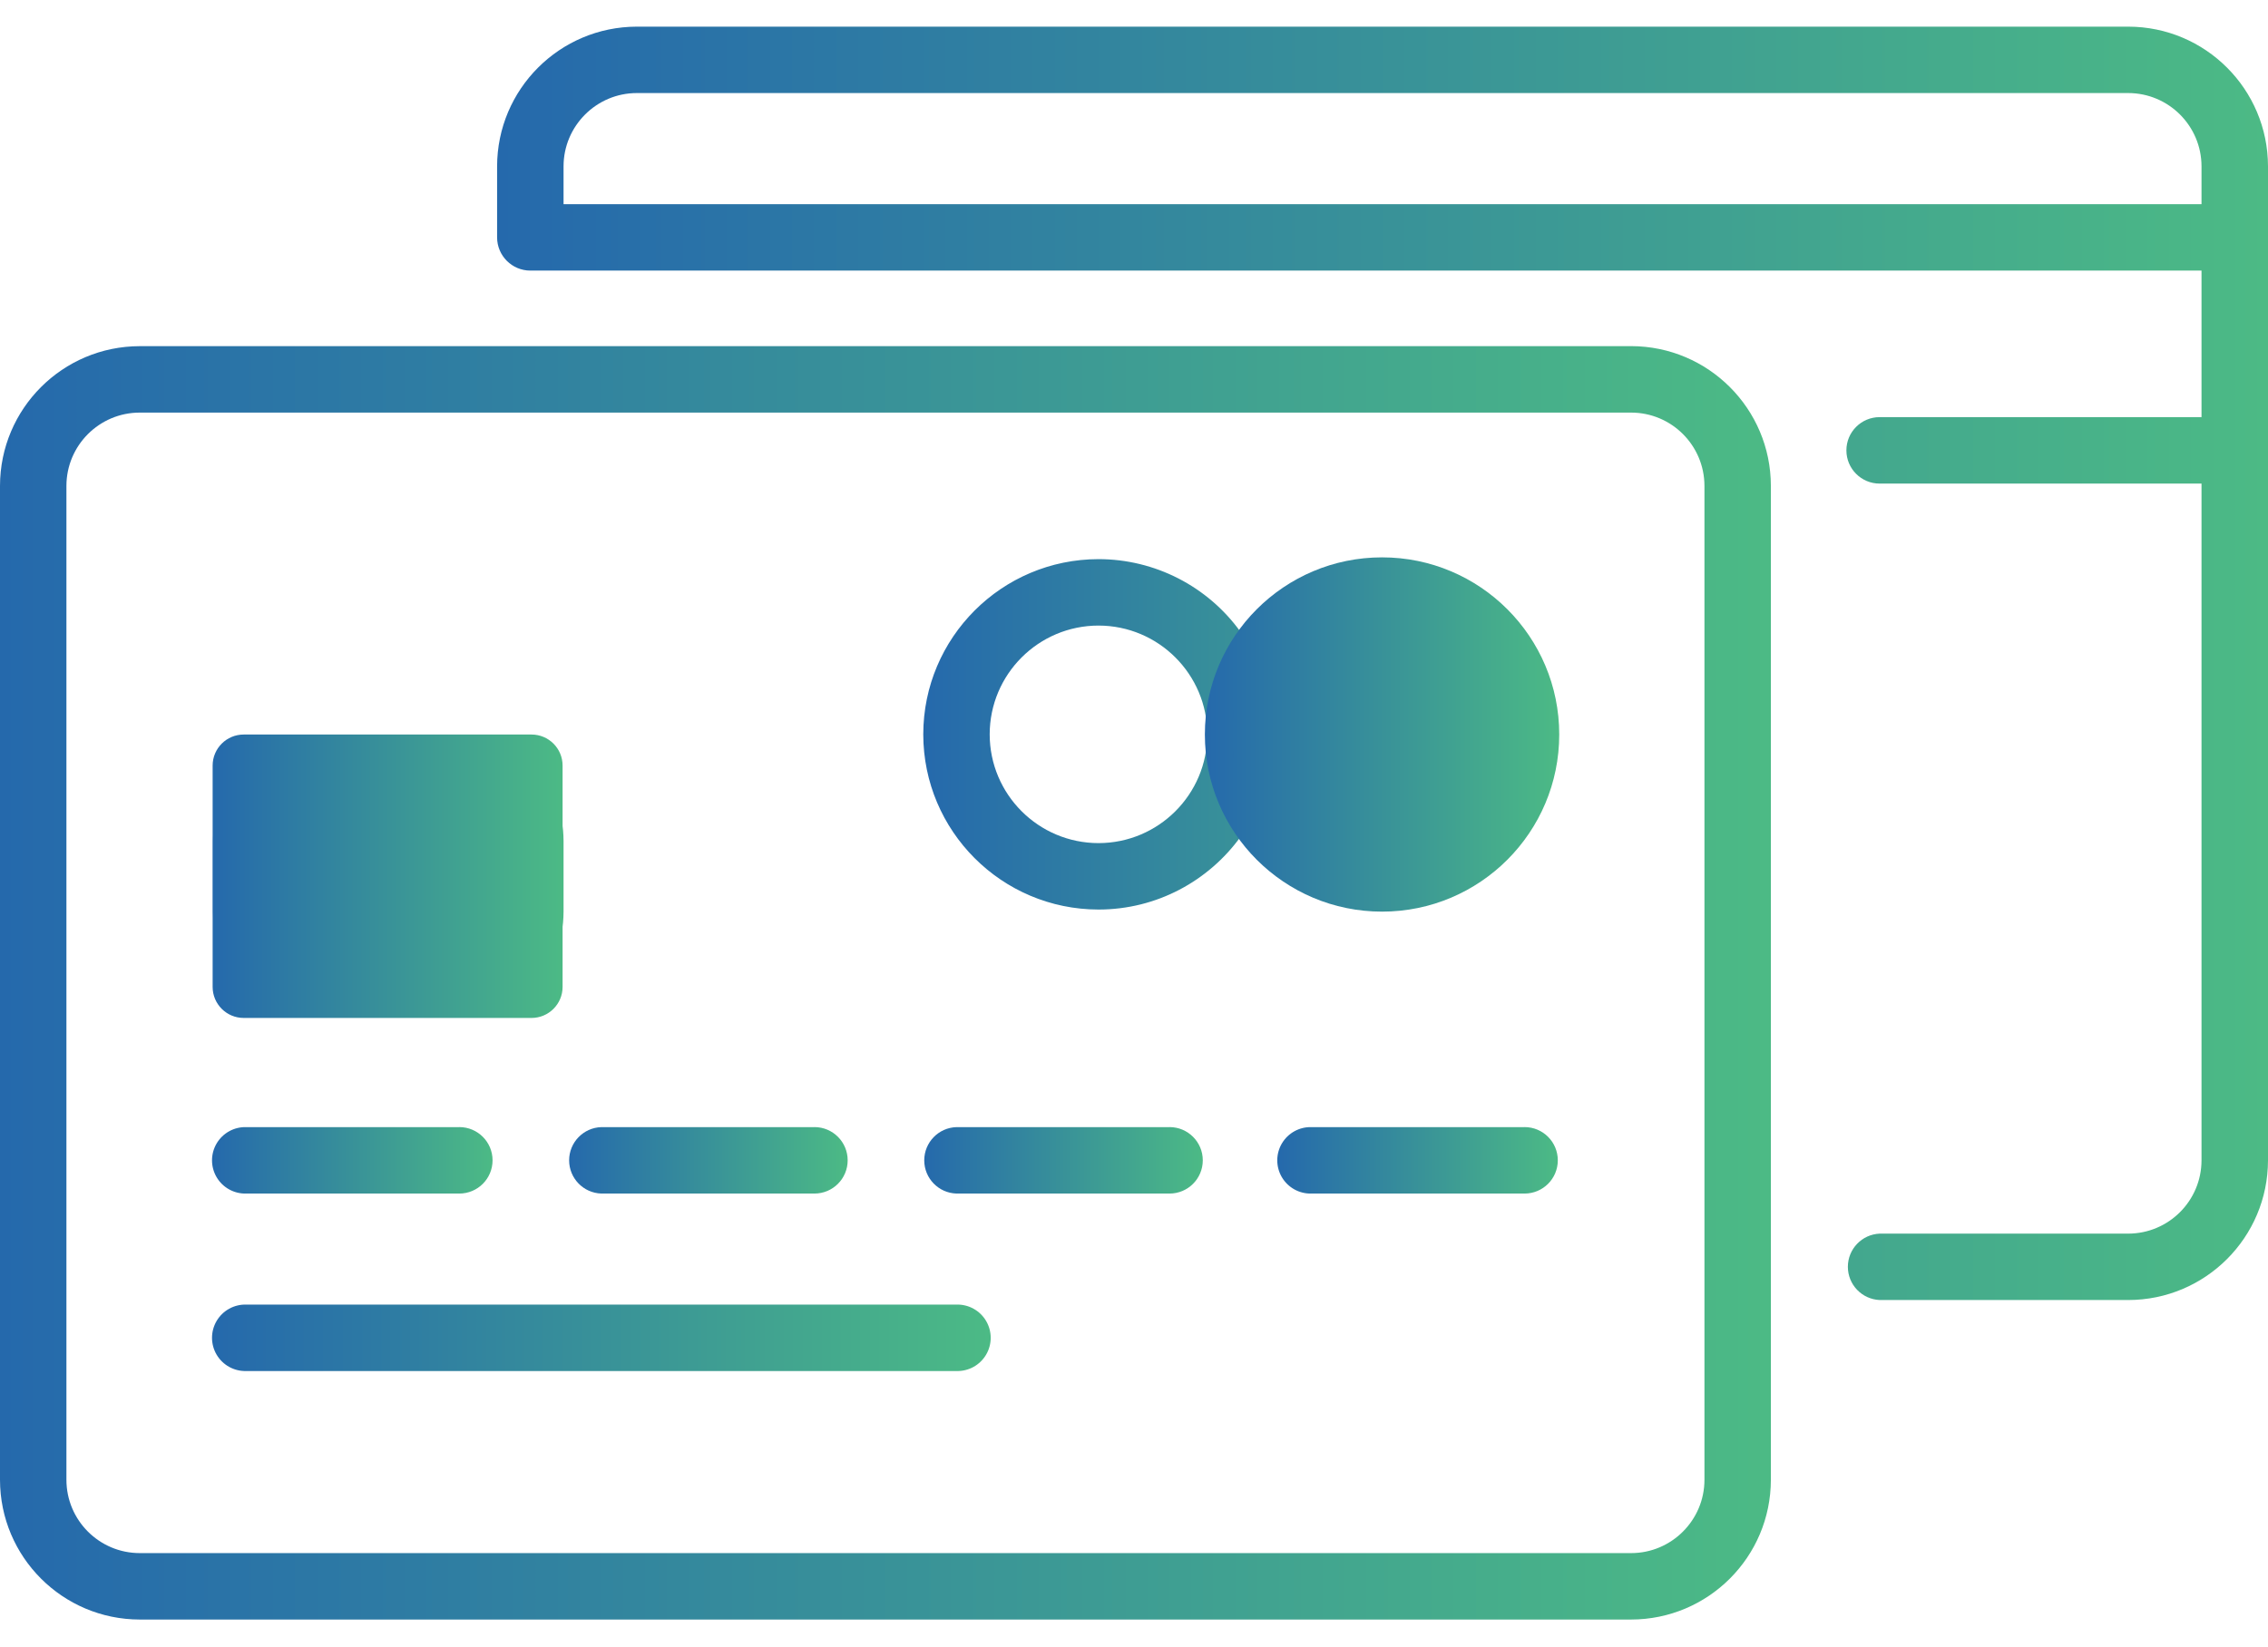
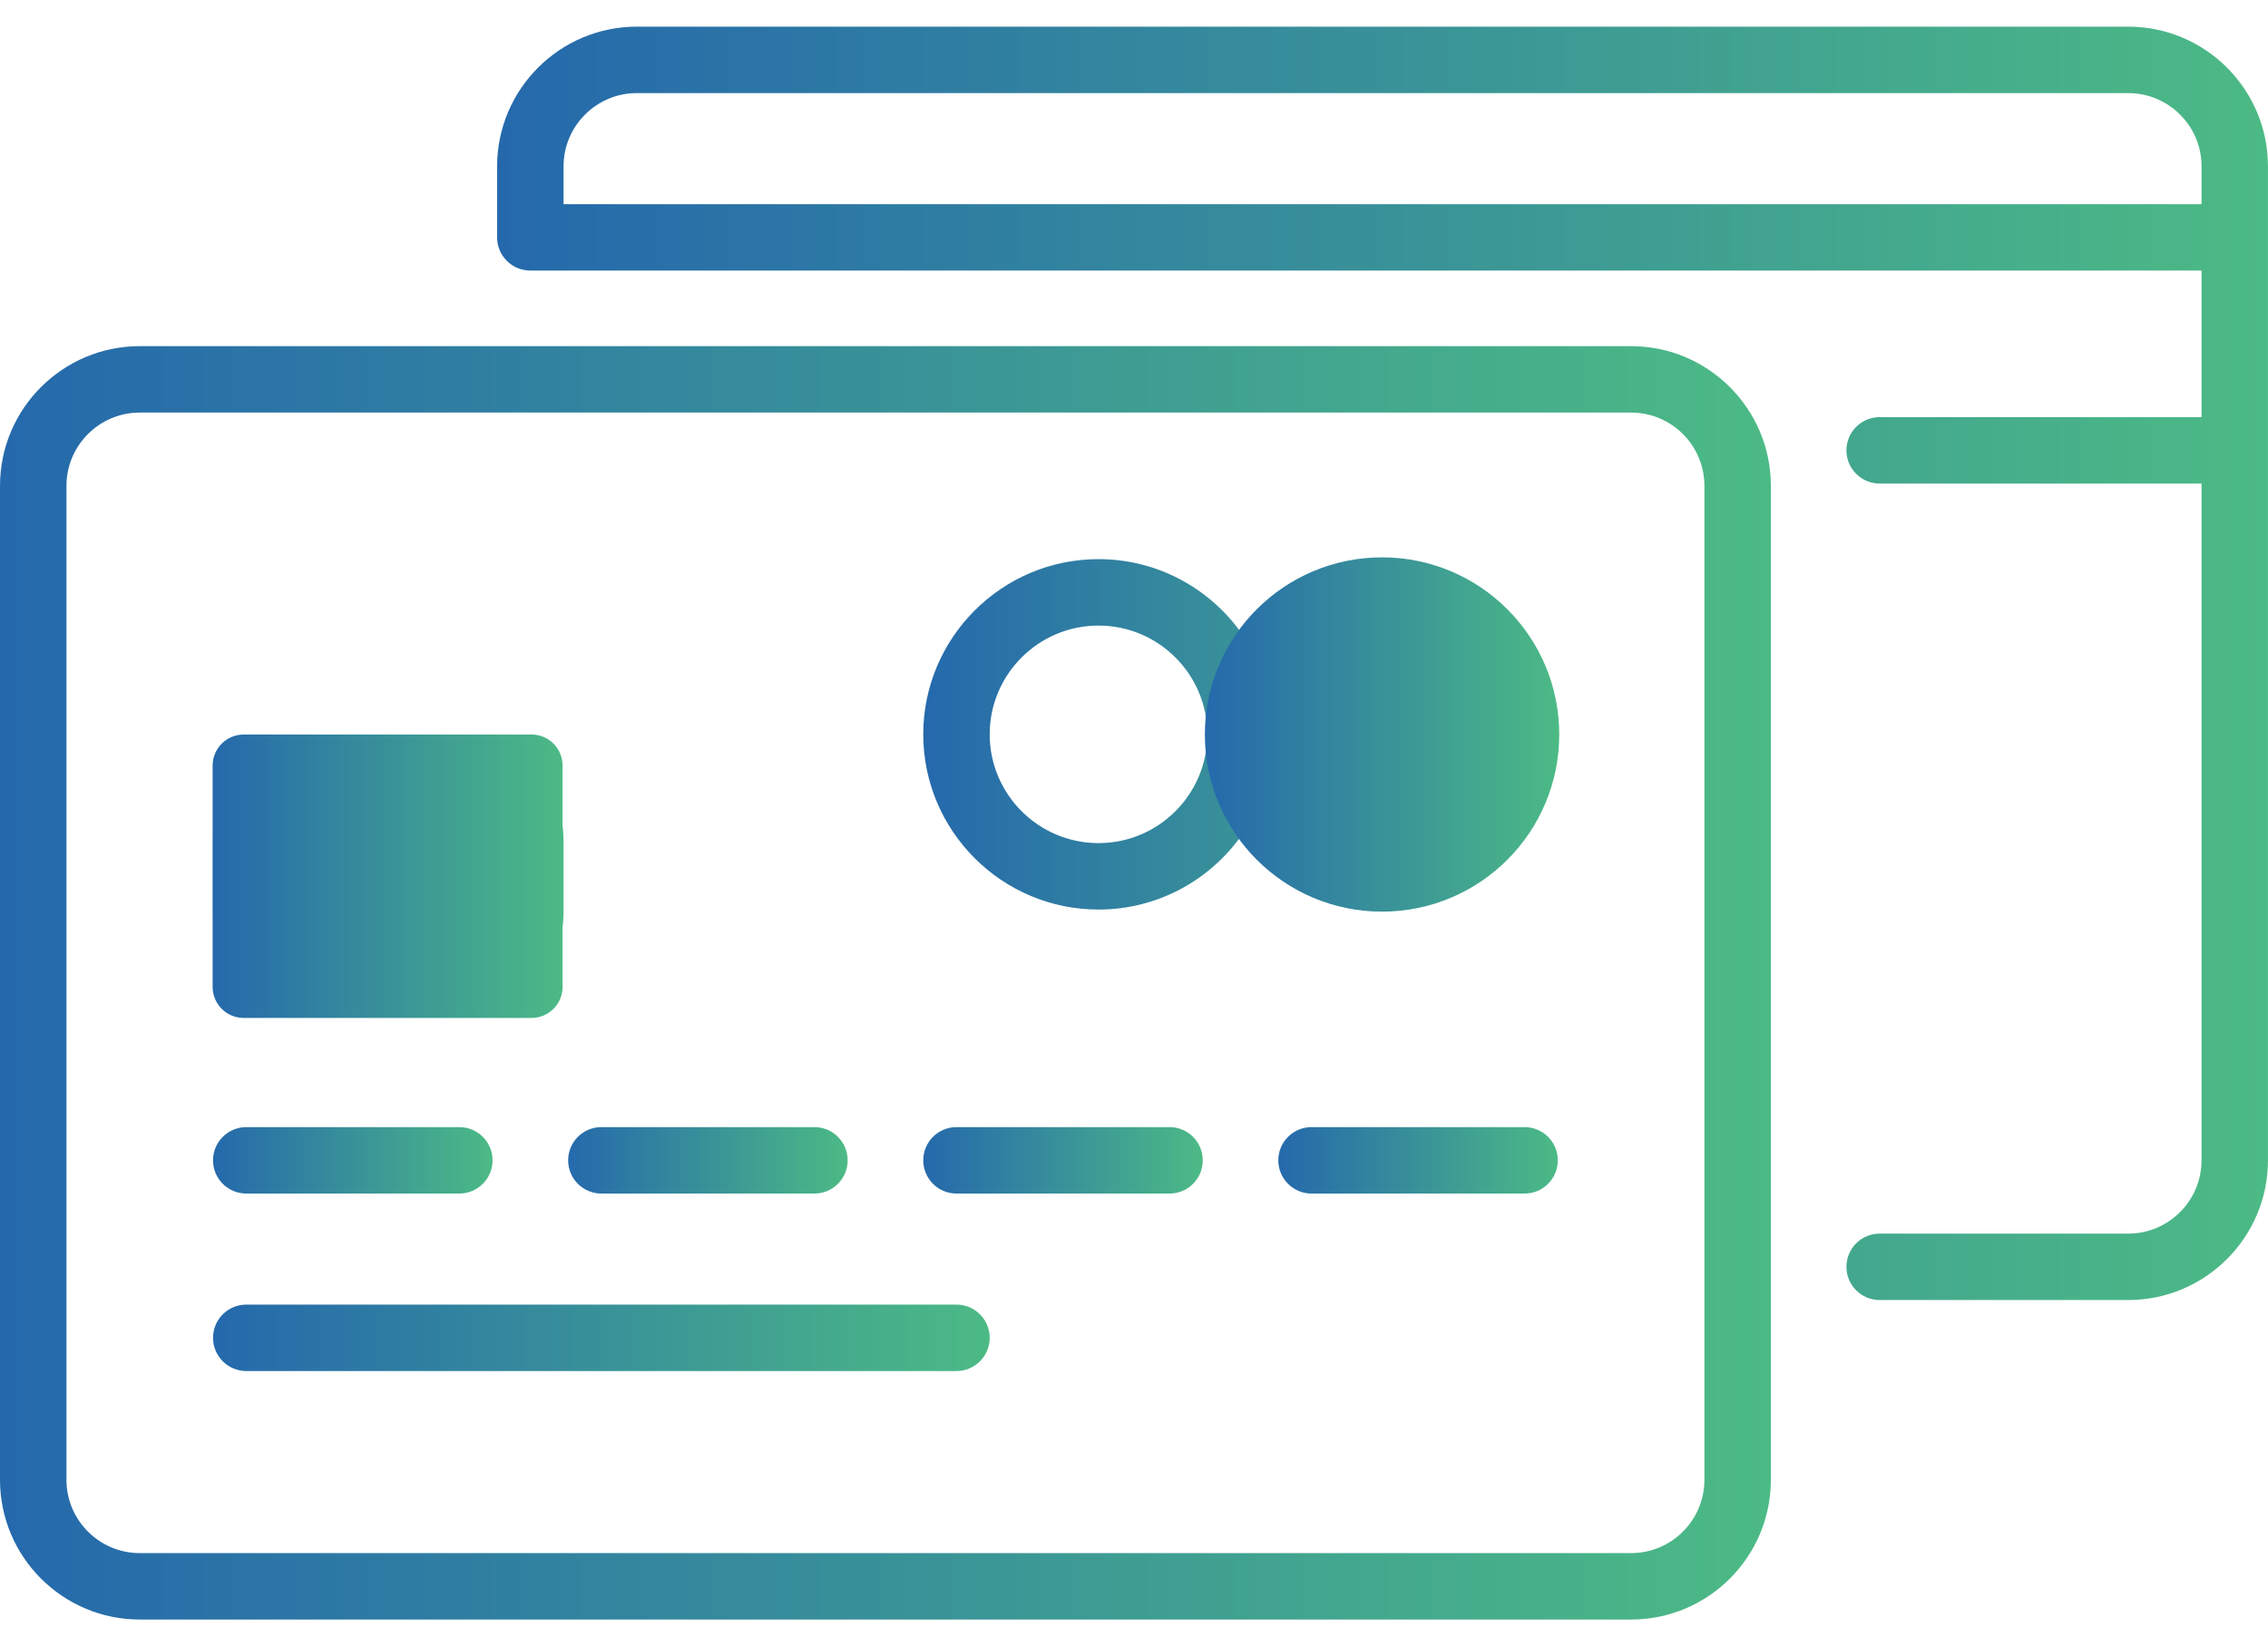
- <svg xmlns="http://www.w3.org/2000/svg" width="73" height="53" fill="none">
-   <path d="M52.501 11.145H4.498A4.503 4.503 0 000 15.643v32.002a4.503 4.503 0 004.498 4.498h48.003a4.503 4.503 0 004.498-4.498V15.642a4.503 4.503 0 00-4.498-4.498zm2.36 36.5c0 1.3-1.06 2.359-2.36 2.359H4.498a2.362 2.362 0 01-2.36-2.36v-32a2.362 2.362 0 012.36-2.36h48.003a2.362 2.362 0 012.36 2.36v32.002z" fill="url(#paint0_linear)" />
-   <path d="M14.784 23.717h-4.571a3.359 3.359 0 00-3.356 3.355v2.286a3.359 3.359 0 003.356 3.355h4.571a3.359 3.359 0 003.355-3.355v-2.286a3.359 3.359 0 00-3.355-3.355zm-3.355 6.858h-1.216a1.218 1.218 0 01-1.217-1.217v-2.286c0-.67.546-1.216 1.217-1.216h1.216v4.719zm4.572-1.217c0 .67-.546 1.216-1.217 1.216h-1.216v-4.718h1.216c.671 0 1.217.545 1.217 1.216v2.286z" fill="url(#paint1_linear)" />
-   <path d="M14.784 36.289H7.927a1.07 1.07 0 100 2.139h6.857a1.07 1.07 0 100-2.14z" fill="url(#paint2_linear)" />
-   <path d="M26.214 36.289h-6.858a1.07 1.07 0 000 2.139h6.858a1.07 1.07 0 100-2.14z" fill="url(#paint3_linear)" />
-   <path d="M30.785 42.003H7.927a1.07 1.07 0 100 2.139h22.858a1.07 1.07 0 100-2.139z" fill="url(#paint4_linear)" />
-   <path d="M37.644 36.289h-6.858a1.07 1.07 0 000 2.139h6.858a1.07 1.07 0 100-2.14z" fill="url(#paint5_linear)" />
-   <path d="M49.071 36.289h-6.857a1.07 1.07 0 100 2.139h6.857a1.07 1.07 0 100-2.14z" fill="url(#paint6_linear)" />
-   <path d="M44.501 18.002c-1.88 0-3.546.925-4.572 2.342a5.636 5.636 0 00-4.571-2.342 5.647 5.647 0 00-5.641 5.64 5.647 5.647 0 005.64 5.642c1.88 0 3.547-.925 4.572-2.342a5.636 5.636 0 004.572 2.342c3.11 0 5.641-2.53 5.641-5.641 0-3.11-2.53-5.641-5.641-5.641zm-9.143 9.143a3.506 3.506 0 01-3.503-3.502 3.506 3.506 0 013.503-3.502 3.506 3.506 0 013.502 3.502 3.506 3.506 0 01-3.502 3.502zm9.143 0a3.506 3.506 0 01-3.502-3.502A3.506 3.506 0 0144.5 20.14a3.506 3.506 0 013.502 3.502 3.506 3.506 0 01-3.502 3.502z" fill="url(#paint7_linear)" />
+ <svg xmlns="http://www.w3.org/2000/svg" width="73" height="53" viewBox="0 0 73 53" fill="none">
+   <path d="M52.501 11.145H4.498C2.018 11.145 0 13.162 0 15.643V47.645C0 50.125 2.018 52.143 4.498 52.143H52.501C54.981 52.143 56.999 50.125 56.999 47.645V15.643C56.999 13.162 54.981 11.145 52.501 11.145ZM54.86 47.645C54.86 48.945 53.802 50.004 52.501 50.004H4.498C3.197 50.004 2.139 48.945 2.139 47.645V15.643C2.139 14.342 3.197 13.283 4.498 13.283H52.501C53.802 13.283 54.86 14.342 54.86 15.643V47.645Z" fill="url(#paint0_linear)" />
+   <path d="M14.784 23.717H10.213C8.362 23.717 6.857 25.222 6.857 27.072V29.358C6.857 31.208 8.362 32.713 10.213 32.713H14.784C16.634 32.713 18.139 31.208 18.139 29.358V27.072C18.139 25.222 16.634 23.717 14.784 23.717ZM11.429 30.575H10.213C9.542 30.575 8.996 30.029 8.996 29.358V27.072C8.996 26.401 9.542 25.856 10.213 25.856H11.429V30.575ZM16.001 29.358C16.001 30.029 15.455 30.575 14.784 30.575H13.568V25.856H14.784C15.455 25.856 16.001 26.401 16.001 27.072V29.358Z" fill="url(#paint1_linear)" />
+   <path d="M14.784 36.289H7.927C7.336 36.289 6.857 36.767 6.857 37.358C6.857 37.949 7.336 38.428 7.927 38.428H14.784C15.375 38.428 15.854 37.949 15.854 37.358C15.854 36.767 15.375 36.289 14.784 36.289Z" fill="url(#paint2_linear)" />
+   <path d="M26.214 36.289H19.356C18.766 36.289 18.287 36.767 18.287 37.358C18.287 37.949 18.766 38.428 19.356 38.428H26.214C26.805 38.428 27.283 37.949 27.283 37.358C27.283 36.767 26.805 36.289 26.214 36.289Z" fill="url(#paint3_linear)" />
+   <path d="M30.785 42.003H7.927C7.336 42.003 6.857 42.482 6.857 43.072C6.857 43.663 7.336 44.142 7.927 44.142H30.785C31.376 44.142 31.855 43.663 31.855 43.072C31.855 42.482 31.376 42.003 30.785 42.003Z" fill="url(#paint4_linear)" />
+   <path d="M37.644 36.289H30.786C30.196 36.289 29.717 36.767 29.717 37.358C29.717 37.949 30.196 38.428 30.786 38.428H37.644C38.234 38.428 38.713 37.949 38.713 37.358C38.713 36.767 38.234 36.289 37.644 36.289Z" fill="url(#paint5_linear)" />
+   <path d="M49.071 36.289H42.214C41.623 36.289 41.145 36.767 41.145 37.358C41.145 37.949 41.623 38.428 42.214 38.428H49.071C49.662 38.428 50.141 37.949 50.141 37.358C50.141 36.767 49.662 36.289 49.071 36.289Z" fill="url(#paint6_linear)" />
+   <path d="M44.501 18.002C42.622 18.002 40.955 18.927 39.929 20.344C38.904 18.927 37.237 18.002 35.358 18.002C32.247 18.002 29.717 20.532 29.717 23.643C29.717 26.753 32.247 29.284 35.358 29.284C37.237 29.284 38.904 28.359 39.929 26.942C40.955 28.359 42.622 29.284 44.501 29.284C47.611 29.284 50.142 26.753 50.142 23.643C50.142 20.532 47.611 18.002 44.501 18.002ZM35.358 27.145C33.426 27.145 31.855 25.574 31.855 23.643C31.855 21.712 33.426 20.141 35.358 20.141C37.289 20.141 38.86 21.712 38.86 23.643C38.86 25.574 37.289 27.145 35.358 27.145ZM44.501 27.145C42.57 27.145 40.999 25.574 40.999 23.643C40.999 21.712 42.57 20.141 44.501 20.141C46.432 20.141 48.003 21.712 48.003 23.643C48.003 25.574 46.432 27.145 44.501 27.145Z" fill="url(#paint7_linear)" />
  <circle cx="44.484" cy="23.648" r="5.703" fill="url(#paint8_linear)" />
-   <path d="M68.501.858H20.498A4.503 4.503 0 0016 5.356v2.286c0 .59.479 1.07 1.07 1.07h53.79v4.718H60.5a1.07 1.07 0 100 2.14h10.36v21.788a2.362 2.362 0 01-2.359 2.36h-8a1.07 1.07 0 000 2.138h8A4.503 4.503 0 0073 37.358V5.356A4.503 4.503 0 0068.501.858zm2.36 5.715H18.139V5.356c0-1.3 1.058-2.36 2.36-2.36H68.5a2.362 2.362 0 012.36 2.36v1.217z" fill="url(#paint9_linear)" />
+   <path d="M68.501 0.858H20.498C18.018 0.858 16 2.876 16 5.356V7.642C16 8.233 16.479 8.711 17.069 8.711H70.861V13.43H60.501C59.91 13.43 59.431 13.909 59.431 14.5C59.431 15.09 59.91 15.569 60.501 15.569H70.861V37.358C70.861 38.659 69.802 39.718 68.501 39.718H60.5C59.91 39.718 59.431 40.196 59.431 40.787C59.431 41.378 59.91 41.856 60.5 41.856H68.501C70.981 41.856 72.999 39.838 72.999 37.358V5.356C72.999 2.876 70.981 0.858 68.501 0.858ZM70.861 6.573H18.139V5.356C18.139 4.055 19.197 2.997 20.498 2.997H68.501C69.802 2.997 70.861 4.055 70.861 5.356V6.573Z" fill="url(#paint9_linear)" />
  <rect x="6.844" y="23.649" width="11.264" height="9.125" rx="1" fill="url(#paint10_linear)" />
  <defs>
-     <linearGradient id="paint0_linear" x1="56.999" y1="31.643" x2="0" y2="31.643" gradientUnits="userSpaceOnUse">
+     <linearGradient id="paint0_linear" x1="56.999" y1="31.643" x2="3.91572e-08" y2="31.643" gradientUnits="userSpaceOnUse">
      <stop stop-color="#4CBA85" />
      <stop offset="1" stop-color="#2569AC" />
    </linearGradient>
    <linearGradient id="paint1_linear" x1="18.139" y1="28.215" x2="6.857" y2="28.215" gradientUnits="userSpaceOnUse">
      <stop stop-color="#4CBA85" />
      <stop offset="1" stop-color="#2569AC" />
    </linearGradient>
    <linearGradient id="paint2_linear" x1="15.854" y1="37.358" x2="6.857" y2="37.358" gradientUnits="userSpaceOnUse">
      <stop stop-color="#4CBA85" />
      <stop offset="1" stop-color="#2569AC" />
    </linearGradient>
    <linearGradient id="paint3_linear" x1="27.283" y1="37.358" x2="18.287" y2="37.358" gradientUnits="userSpaceOnUse">
      <stop stop-color="#4CBA85" />
      <stop offset="1" stop-color="#2569AC" />
    </linearGradient>
    <linearGradient id="paint4_linear" x1="31.855" y1="43.072" x2="6.857" y2="43.072" gradientUnits="userSpaceOnUse">
      <stop stop-color="#4CBA85" />
      <stop offset="1" stop-color="#2569AC" />
    </linearGradient>
    <linearGradient id="paint5_linear" x1="38.713" y1="37.358" x2="29.717" y2="37.358" gradientUnits="userSpaceOnUse">
      <stop stop-color="#4CBA85" />
      <stop offset="1" stop-color="#2569AC" />
    </linearGradient>
    <linearGradient id="paint6_linear" x1="50.141" y1="37.358" x2="41.145" y2="37.358" gradientUnits="userSpaceOnUse">
      <stop stop-color="#4CBA85" />
      <stop offset="1" stop-color="#2569AC" />
    </linearGradient>
    <linearGradient id="paint7_linear" x1="50.142" y1="23.643" x2="29.717" y2="23.643" gradientUnits="userSpaceOnUse">
      <stop stop-color="#4CBA85" />
      <stop offset="1" stop-color="#2569AC" />
    </linearGradient>
    <linearGradient id="paint8_linear" x1="50.188" y1="23.648" x2="38.781" y2="23.648" gradientUnits="userSpaceOnUse">
      <stop stop-color="#4CBA85" />
      <stop offset="1" stop-color="#2569AC" />
    </linearGradient>
    <linearGradient id="paint9_linear" x1="72.999" y1="21.357" x2="16" y2="21.357" gradientUnits="userSpaceOnUse">
      <stop stop-color="#4CBA85" />
      <stop offset="1" stop-color="#2569AC" />
    </linearGradient>
    <linearGradient id="paint10_linear" x1="18.107" y1="28.211" x2="6.844" y2="28.211" gradientUnits="userSpaceOnUse">
      <stop stop-color="#4CBA85" />
      <stop offset="1" stop-color="#2569AC" />
    </linearGradient>
  </defs>
</svg>
